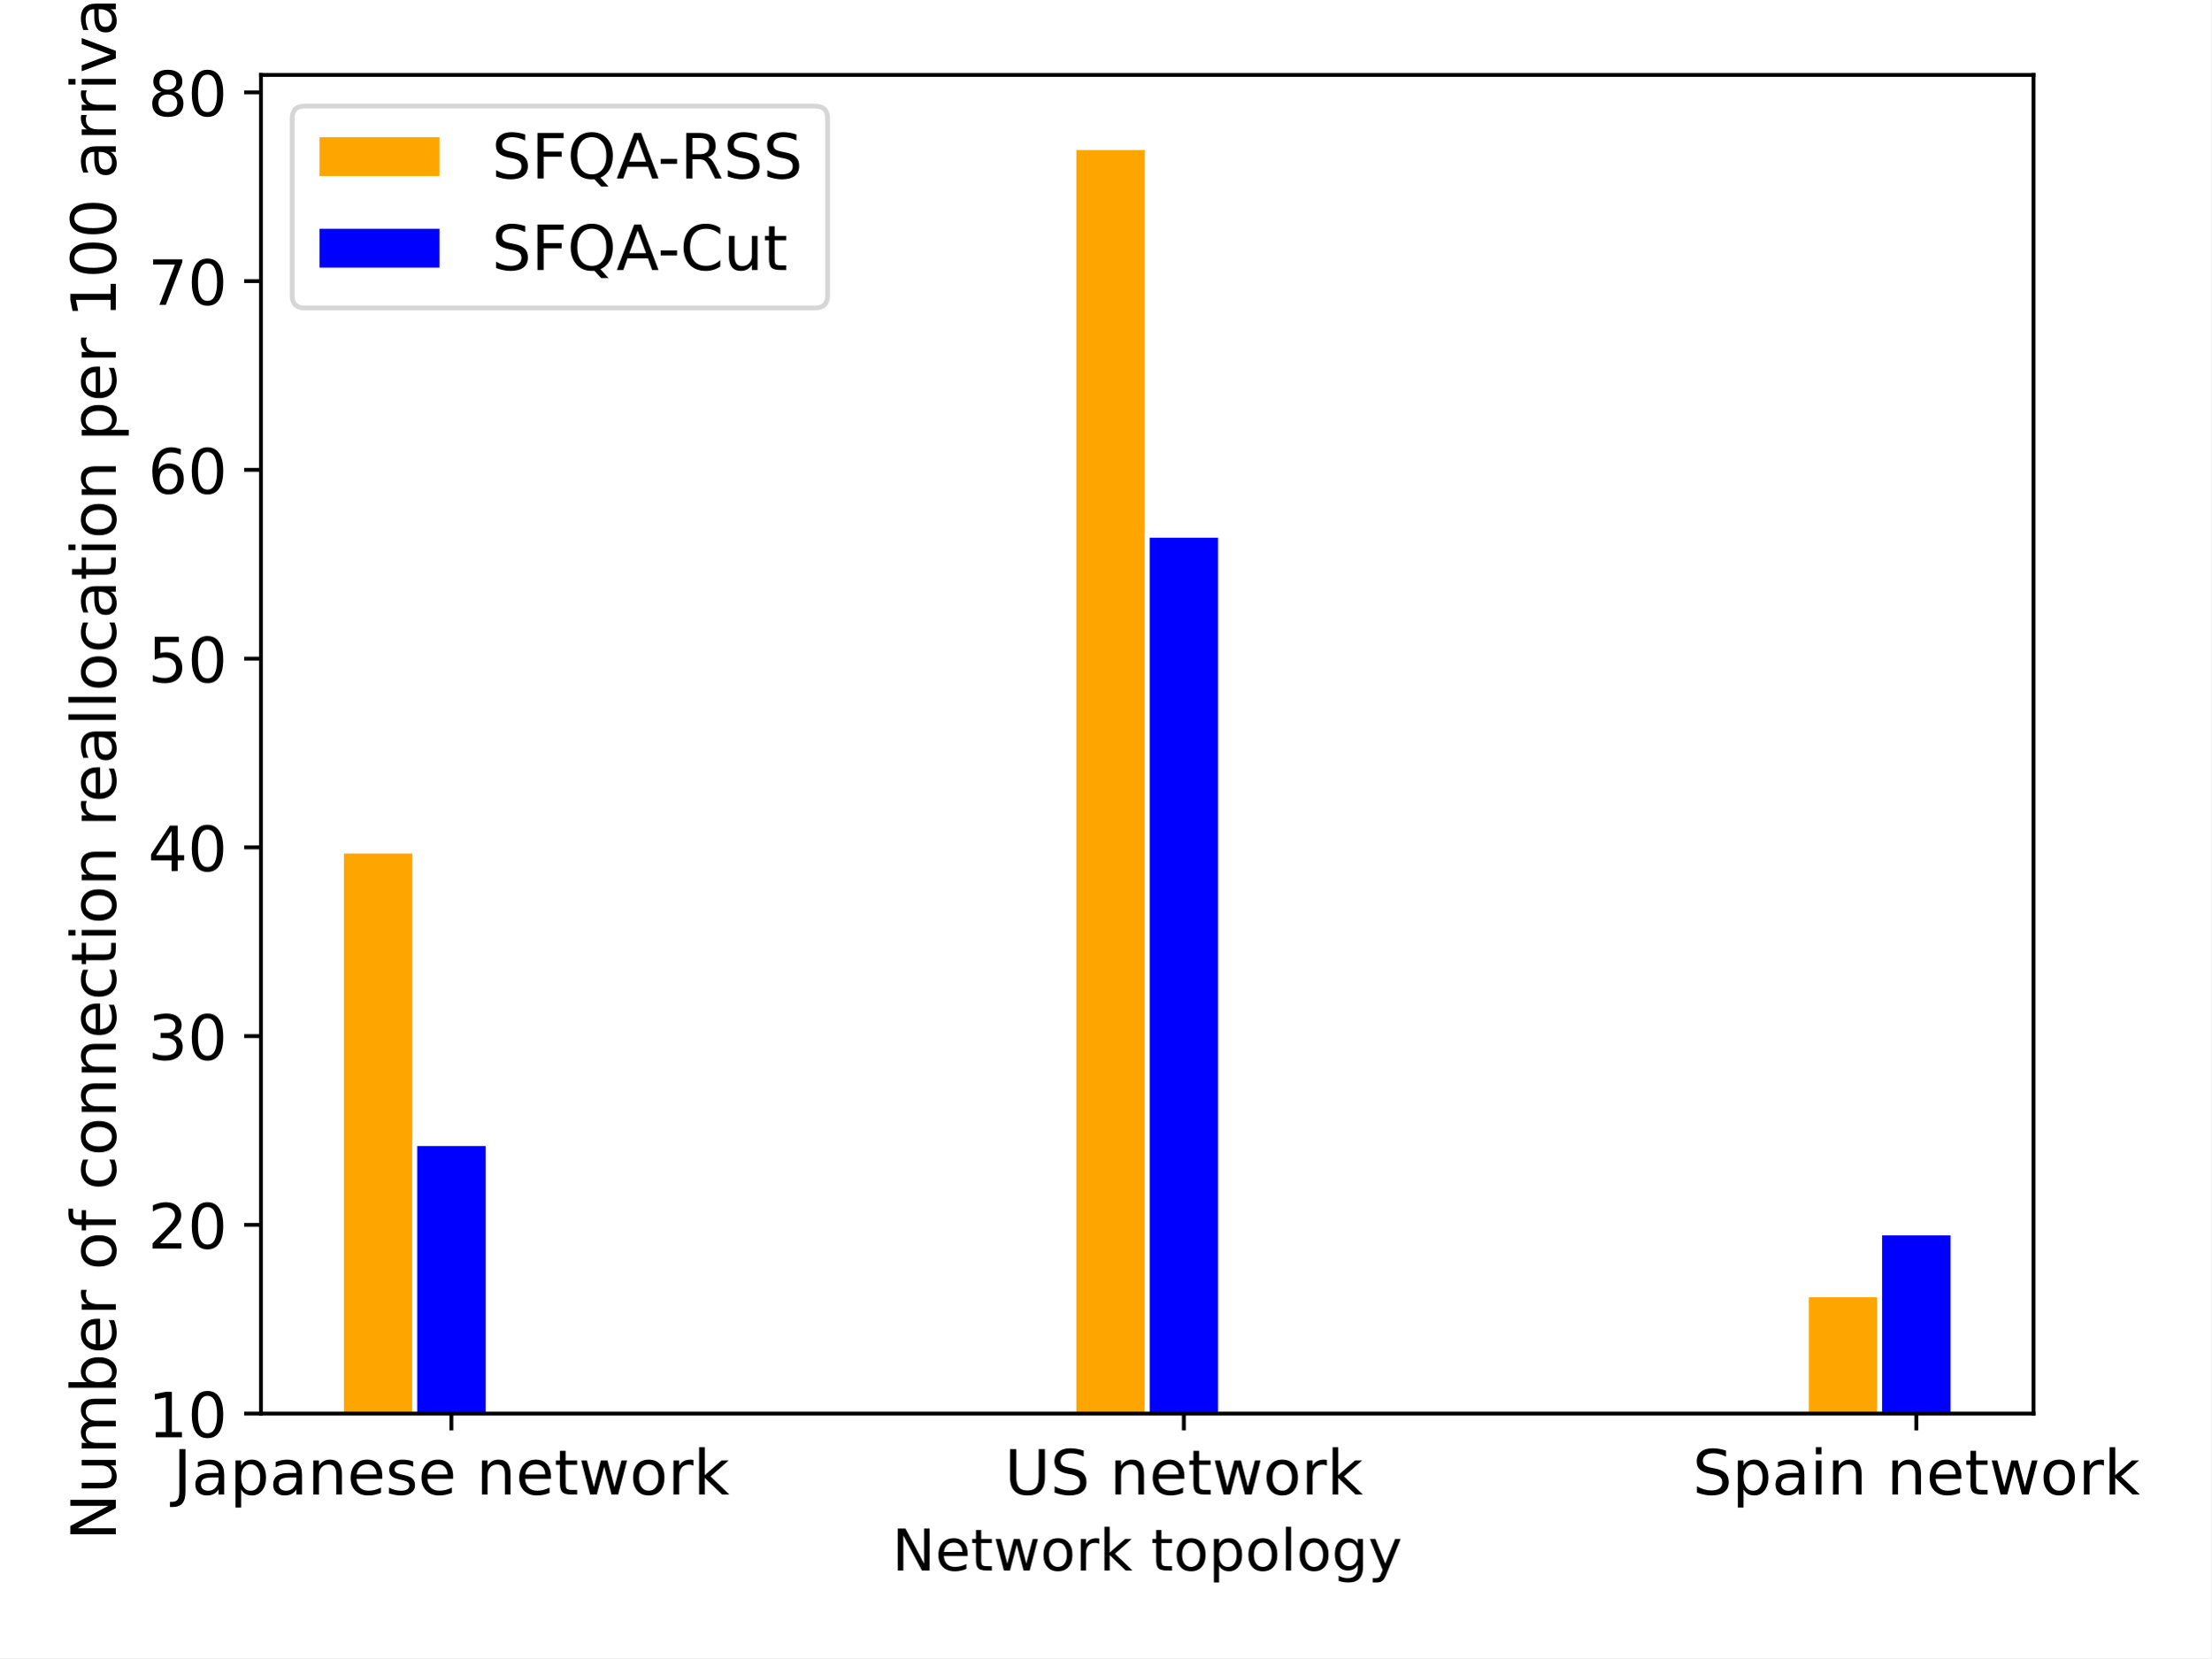
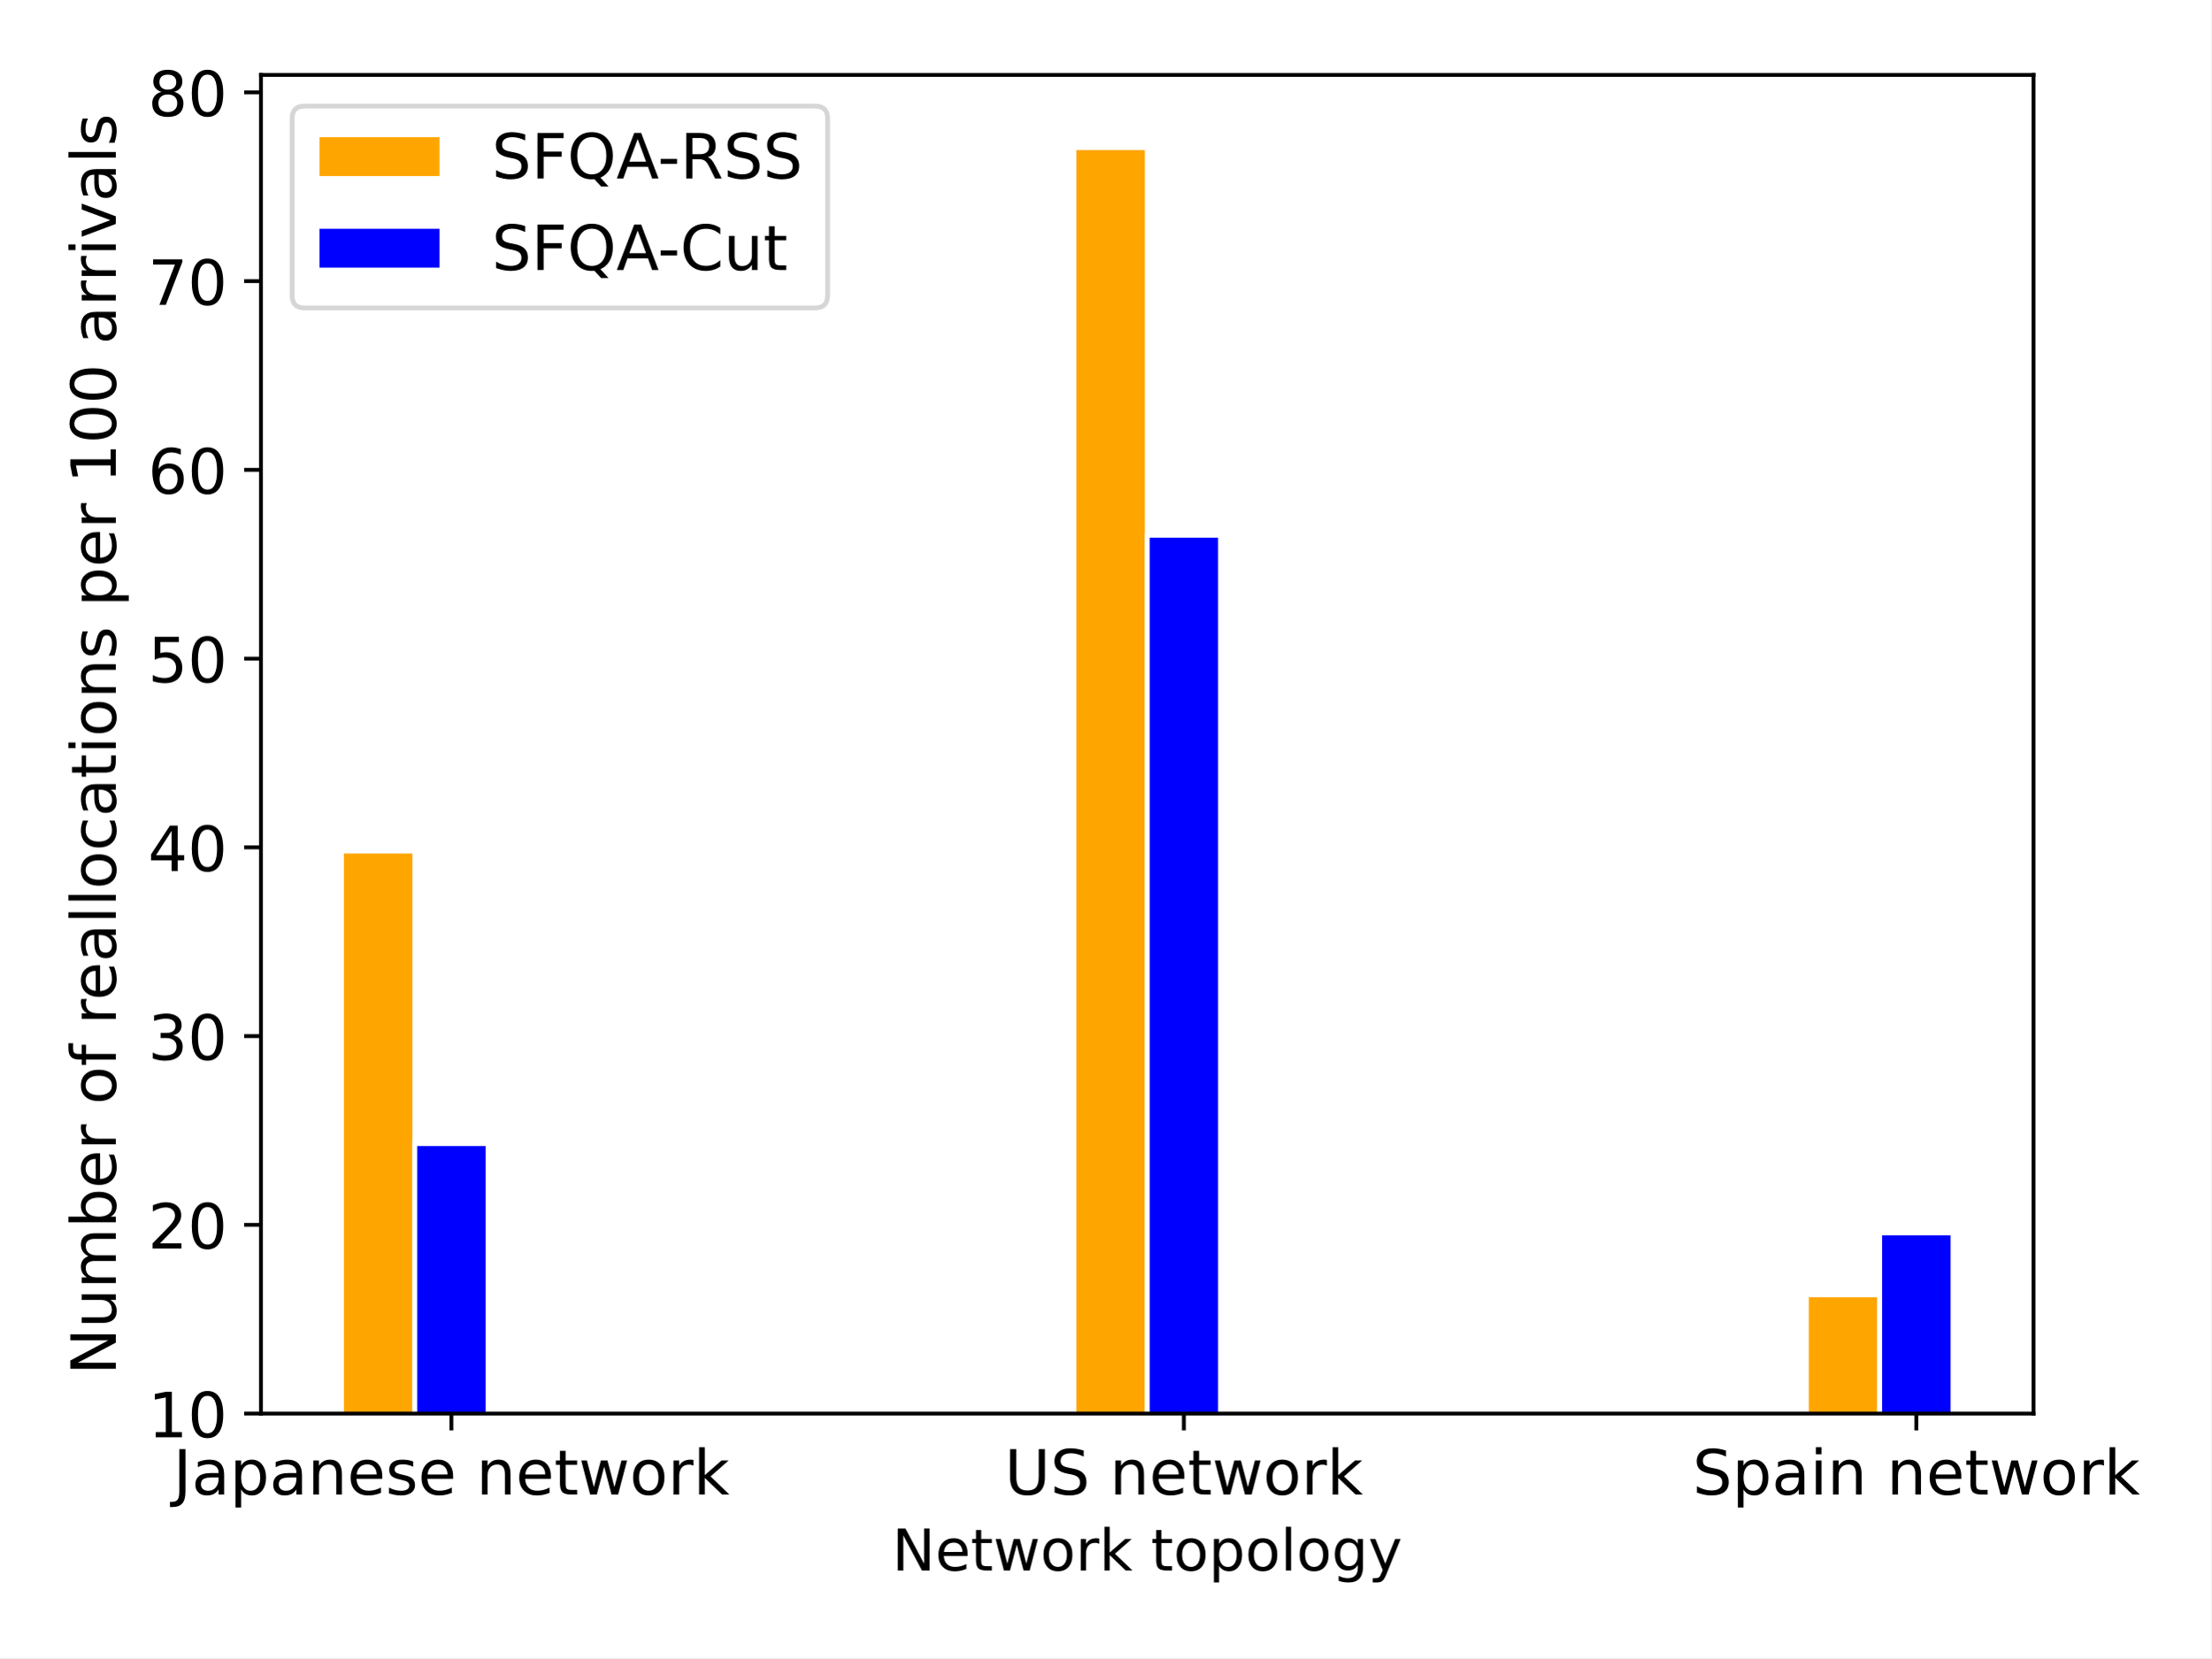
<svg xmlns="http://www.w3.org/2000/svg" xmlns:xlink="http://www.w3.org/1999/xlink" width="460.8pt" height="345.6pt" viewBox="0 0 460.8 345.6" version="1.1">
  <defs>
    <style type="text/css">*{stroke-linejoin: round; stroke-linecap: butt}</style>
  </defs>
  <g id="figure_1">
    <g id="patch_1">
      <path d="M 0 345.6  L 460.8 345.6  L 460.8 0  L 0 0  z " style="fill: #ffffff" />
    </g>
    <g id="axes_1">
      <g id="patch_2">
        <path d="M 54.38 294.64  L 423.796 294.64  L 423.796 15.615  L 54.38 15.615  z " style="fill: #ffffff" />
      </g>
      <g id="patch_3">
-         <path d="M 71.172 333.982  L 86.437 333.982  L 86.437 177.402  L 71.172 177.402  z " clip-path="url(#pa2248b5b77)" style="fill: #ffa500; stroke: #ffffff; stroke-linejoin: miter" />
+         <path d="M 71.172 333.982  L 86.437 333.982  L 86.437 177.402  L 71.172 177.402  z " clip-path="url(#p2eafa2fe3c)" style="fill: #ffa500; stroke: #ffffff; stroke-linejoin: miter" />
      </g>
      <g id="patch_4">
-         <path d="M 223.823 333.982  L 239.088 333.982  L 239.088 30.775  L 223.823 30.775  z " clip-path="url(#pa2248b5b77)" style="fill: #ffa500; stroke: #ffffff; stroke-linejoin: miter" />
+         <path d="M 223.823 333.982  L 239.088 333.982  L 239.088 30.775  L 223.823 30.775  z " clip-path="url(#p2eafa2fe3c)" style="fill: #ffa500; stroke: #ffffff; stroke-linejoin: miter" />
      </g>
      <g id="patch_5">
-         <path d="M 376.474 333.982  L 391.739 333.982  L 391.739 269.894  L 376.474 269.894  z " clip-path="url(#pa2248b5b77)" style="fill: #ffa500; stroke: #ffffff; stroke-linejoin: miter" />
+         <path d="M 376.474 333.982  L 391.739 333.982  L 391.739 269.894  L 376.474 269.894  z " clip-path="url(#p2eafa2fe3c)" style="fill: #ffa500; stroke: #ffffff; stroke-linejoin: miter" />
      </g>
      <g id="patch_6">
-         <path d="M 86.437 333.982  L 101.702 333.982  L 101.702 238.381  L 86.437 238.381  z " clip-path="url(#pa2248b5b77)" style="fill: #0000ff; stroke: #ffffff; stroke-linejoin: miter" />
+         <path d="M 86.437 333.982  L 101.702 333.982  L 101.702 238.381  L 86.437 238.381  z " clip-path="url(#p2eafa2fe3c)" style="fill: #0000ff; stroke: #ffffff; stroke-linejoin: miter" />
      </g>
      <g id="patch_7">
-         <path d="M 239.088 333.982  L 254.353 333.982  L 254.353 111.583  L 239.088 111.583  z " clip-path="url(#pa2248b5b77)" style="fill: #0000ff; stroke: #ffffff; stroke-linejoin: miter" />
+         <path d="M 239.088 333.982  L 254.353 333.982  L 254.353 111.583  L 239.088 111.583  z " clip-path="url(#p2eafa2fe3c)" style="fill: #0000ff; stroke: #ffffff; stroke-linejoin: miter" />
      </g>
      <g id="patch_8">
-         <path d="M 391.739 333.982  L 407.005 333.982  L 407.005 256.99  L 391.739 256.99  z " clip-path="url(#pa2248b5b77)" style="fill: #0000ff; stroke: #ffffff; stroke-linejoin: miter" />
+         <path d="M 391.739 333.982  L 407.005 333.982  L 407.005 256.99  L 391.739 256.99  z " clip-path="url(#p2eafa2fe3c)" style="fill: #0000ff; stroke: #ffffff; stroke-linejoin: miter" />
      </g>
      <g id="matplotlib.axis_1">
        <g id="xtick_1">
          <g id="line2d_1">
            <defs>
-               <path id="mf1540a58f9" d="M 0 0  L 0 3.5  " style="stroke: #000000; stroke-width: 0.8" />
-             </defs>
-             <g>
-               <use xlink:href="#mf1540a58f9" x="94.069" y="294.64" style="stroke: #000000; stroke-width: 0.8" />
+               <path id="m0dfb394f20" d="M 0 0  L 0 3.5  " style="stroke: #000000; stroke-width: 0.8" />
+             </defs>
+             <g>
+               <use xlink:href="#m0dfb394f20" x="94.069" y="294.64" style="stroke: #000000; stroke-width: 0.8" />
            </g>
          </g>
          <g id="text_1">
            <g transform="translate(36.0924 311.518) scale(0.13 -0.13)">
              <defs>
                <path id="DejaVuSans-4a" d="M 628 4666  L 1259 4666  L 1259 325  Q 1259 -519 939 -900  Q 619 -1281 -91 -1281  L -331 -1281  L -331 -750  L -134 -750  Q 284 -750 456 -515  Q 628 -281 628 325  L 628 4666  z " transform="scale(0.015625)" />
                <path id="DejaVuSans-61" d="M 2194 1759  Q 1497 1759 1228 1600  Q 959 1441 959 1056  Q 959 750 1161 570  Q 1363 391 1709 391  Q 2188 391 2477 730  Q 2766 1069 2766 1631  L 2766 1759  L 2194 1759  z M 3341 1997  L 3341 0  L 2766 0  L 2766 531  Q 2569 213 2275 61  Q 1981 -91 1556 -91  Q 1019 -91 701 211  Q 384 513 384 1019  Q 384 1609 779 1909  Q 1175 2209 1959 2209  L 2766 2209  L 2766 2266  Q 2766 2663 2505 2880  Q 2244 3097 1772 3097  Q 1472 3097 1187 3025  Q 903 2953 641 2809  L 641 3341  Q 956 3463 1253 3523  Q 1550 3584 1831 3584  Q 2591 3584 2966 3190  Q 3341 2797 3341 1997  z " transform="scale(0.015625)" />
                <path id="DejaVuSans-70" d="M 1159 525  L 1159 -1331  L 581 -1331  L 581 3500  L 1159 3500  L 1159 2969  Q 1341 3281 1617 3432  Q 1894 3584 2278 3584  Q 2916 3584 3314 3078  Q 3713 2572 3713 1747  Q 3713 922 3314 415  Q 2916 -91 2278 -91  Q 1894 -91 1617 61  Q 1341 213 1159 525  z M 3116 1747  Q 3116 2381 2855 2742  Q 2594 3103 2138 3103  Q 1681 3103 1420 2742  Q 1159 2381 1159 1747  Q 1159 1113 1420 752  Q 1681 391 2138 391  Q 2594 391 2855 752  Q 3116 1113 3116 1747  z " transform="scale(0.015625)" />
                <path id="DejaVuSans-6e" d="M 3513 2113  L 3513 0  L 2938 0  L 2938 2094  Q 2938 2591 2744 2837  Q 2550 3084 2163 3084  Q 1697 3084 1428 2787  Q 1159 2491 1159 1978  L 1159 0  L 581 0  L 581 3500  L 1159 3500  L 1159 2956  Q 1366 3272 1645 3428  Q 1925 3584 2291 3584  Q 2894 3584 3203 3211  Q 3513 2838 3513 2113  z " transform="scale(0.015625)" />
                <path id="DejaVuSans-65" d="M 3597 1894  L 3597 1613  L 953 1613  Q 991 1019 1311 708  Q 1631 397 2203 397  Q 2534 397 2845 478  Q 3156 559 3463 722  L 3463 178  Q 3153 47 2828 -22  Q 2503 -91 2169 -91  Q 1331 -91 842 396  Q 353 884 353 1716  Q 353 2575 817 3079  Q 1281 3584 2069 3584  Q 2775 3584 3186 3129  Q 3597 2675 3597 1894  z M 3022 2063  Q 3016 2534 2758 2815  Q 2500 3097 2075 3097  Q 1594 3097 1305 2825  Q 1016 2553 972 2059  L 3022 2063  z " transform="scale(0.015625)" />
                <path id="DejaVuSans-73" d="M 2834 3397  L 2834 2853  Q 2591 2978 2328 3040  Q 2066 3103 1784 3103  Q 1356 3103 1142 2972  Q 928 2841 928 2578  Q 928 2378 1081 2264  Q 1234 2150 1697 2047  L 1894 2003  Q 2506 1872 2764 1633  Q 3022 1394 3022 966  Q 3022 478 2636 193  Q 2250 -91 1575 -91  Q 1294 -91 989 -36  Q 684 19 347 128  L 347 722  Q 666 556 975 473  Q 1284 391 1588 391  Q 1994 391 2212 530  Q 2431 669 2431 922  Q 2431 1156 2273 1281  Q 2116 1406 1581 1522  L 1381 1569  Q 847 1681 609 1914  Q 372 2147 372 2553  Q 372 3047 722 3315  Q 1072 3584 1716 3584  Q 2034 3584 2315 3537  Q 2597 3491 2834 3397  z " transform="scale(0.015625)" />
                <path id="DejaVuSans-20" transform="scale(0.015625)" />
                <path id="DejaVuSans-74" d="M 1172 4494  L 1172 3500  L 2356 3500  L 2356 3053  L 1172 3053  L 1172 1153  Q 1172 725 1289 603  Q 1406 481 1766 481  L 2356 481  L 2356 0  L 1766 0  Q 1100 0 847 248  Q 594 497 594 1153  L 594 3053  L 172 3053  L 172 3500  L 594 3500  L 594 4494  L 1172 4494  z " transform="scale(0.015625)" />
                <path id="DejaVuSans-77" d="M 269 3500  L 844 3500  L 1563 769  L 2278 3500  L 2956 3500  L 3675 769  L 4391 3500  L 4966 3500  L 4050 0  L 3372 0  L 2619 2869  L 1863 0  L 1184 0  L 269 3500  z " transform="scale(0.015625)" />
                <path id="DejaVuSans-6f" d="M 1959 3097  Q 1497 3097 1228 2736  Q 959 2375 959 1747  Q 959 1119 1226 758  Q 1494 397 1959 397  Q 2419 397 2687 759  Q 2956 1122 2956 1747  Q 2956 2369 2687 2733  Q 2419 3097 1959 3097  z M 1959 3584  Q 2709 3584 3137 3096  Q 3566 2609 3566 1747  Q 3566 888 3137 398  Q 2709 -91 1959 -91  Q 1206 -91 779 398  Q 353 888 353 1747  Q 353 2609 779 3096  Q 1206 3584 1959 3584  z " transform="scale(0.015625)" />
                <path id="DejaVuSans-72" d="M 2631 2963  Q 2534 3019 2420 3045  Q 2306 3072 2169 3072  Q 1681 3072 1420 2755  Q 1159 2438 1159 1844  L 1159 0  L 581 0  L 581 3500  L 1159 3500  L 1159 2956  Q 1341 3275 1631 3429  Q 1922 3584 2338 3584  Q 2397 3584 2469 3576  Q 2541 3569 2628 3553  L 2631 2963  z " transform="scale(0.015625)" />
                <path id="DejaVuSans-6b" d="M 581 4863  L 1159 4863  L 1159 1991  L 2875 3500  L 3609 3500  L 1753 1863  L 3688 0  L 2938 0  L 1159 1709  L 1159 0  L 581 0  L 581 4863  z " transform="scale(0.015625)" />
              </defs>
              <use xlink:href="#DejaVuSans-4a" />
              <use xlink:href="#DejaVuSans-61" x="29.492" />
              <use xlink:href="#DejaVuSans-70" x="90.771" />
              <use xlink:href="#DejaVuSans-61" x="154.248" />
              <use xlink:href="#DejaVuSans-6e" x="215.527" />
              <use xlink:href="#DejaVuSans-65" x="278.906" />
              <use xlink:href="#DejaVuSans-73" x="340.43" />
              <use xlink:href="#DejaVuSans-65" x="392.529" />
              <use xlink:href="#DejaVuSans-20" x="454.053" />
              <use xlink:href="#DejaVuSans-6e" x="485.84" />
              <use xlink:href="#DejaVuSans-65" x="549.219" />
              <use xlink:href="#DejaVuSans-74" x="610.742" />
              <use xlink:href="#DejaVuSans-77" x="649.951" />
              <use xlink:href="#DejaVuSans-6f" x="731.738" />
              <use xlink:href="#DejaVuSans-72" x="792.92" />
              <use xlink:href="#DejaVuSans-6b" x="834.033" />
            </g>
          </g>
        </g>
        <g id="xtick_2">
          <g id="line2d_2">
            <g>
-               <use xlink:href="#mf1540a58f9" x="246.721" y="294.64" style="stroke: #000000; stroke-width: 0.8" />
+               <use xlink:href="#m0dfb394f20" x="246.721" y="294.64" style="stroke: #000000; stroke-width: 0.8" />
            </g>
          </g>
          <g id="text_2">
            <g transform="translate(209.3751 311.518) scale(0.13 -0.13)">
              <defs>
                <path id="DejaVuSans-55" d="M 556 4666  L 1191 4666  L 1191 1831  Q 1191 1081 1462 751  Q 1734 422 2344 422  Q 2950 422 3222 751  Q 3494 1081 3494 1831  L 3494 4666  L 4128 4666  L 4128 1753  Q 4128 841 3676 375  Q 3225 -91 2344 -91  Q 1459 -91 1007 375  Q 556 841 556 1753  L 556 4666  z " transform="scale(0.015625)" />
                <path id="DejaVuSans-53" d="M 3425 4513  L 3425 3897  Q 3066 4069 2747 4153  Q 2428 4238 2131 4238  Q 1616 4238 1336 4038  Q 1056 3838 1056 3469  Q 1056 3159 1242 3001  Q 1428 2844 1947 2747  L 2328 2669  Q 3034 2534 3370 2195  Q 3706 1856 3706 1288  Q 3706 609 3251 259  Q 2797 -91 1919 -91  Q 1588 -91 1214 -16  Q 841 59 441 206  L 441 856  Q 825 641 1194 531  Q 1563 422 1919 422  Q 2459 422 2753 634  Q 3047 847 3047 1241  Q 3047 1584 2836 1778  Q 2625 1972 2144 2069  L 1759 2144  Q 1053 2284 737 2584  Q 422 2884 422 3419  Q 422 4038 858 4394  Q 1294 4750 2059 4750  Q 2388 4750 2728 4690  Q 3069 4631 3425 4513  z " transform="scale(0.015625)" />
              </defs>
              <use xlink:href="#DejaVuSans-55" />
              <use xlink:href="#DejaVuSans-53" x="73.193" />
              <use xlink:href="#DejaVuSans-20" x="136.67" />
              <use xlink:href="#DejaVuSans-6e" x="168.457" />
              <use xlink:href="#DejaVuSans-65" x="231.836" />
              <use xlink:href="#DejaVuSans-74" x="293.359" />
              <use xlink:href="#DejaVuSans-77" x="332.568" />
              <use xlink:href="#DejaVuSans-6f" x="414.355" />
              <use xlink:href="#DejaVuSans-72" x="475.537" />
              <use xlink:href="#DejaVuSans-6b" x="516.65" />
            </g>
          </g>
        </g>
        <g id="xtick_3">
          <g id="line2d_3">
            <g>
-               <use xlink:href="#mf1540a58f9" x="399.372" y="294.64" style="stroke: #000000; stroke-width: 0.8" />
+               <use xlink:href="#m0dfb394f20" x="399.372" y="294.64" style="stroke: #000000; stroke-width: 0.8" />
            </g>
          </g>
          <g id="text_3">
            <g transform="translate(352.7487 311.518) scale(0.13 -0.13)">
              <defs>
                <path id="DejaVuSans-69" d="M 603 3500  L 1178 3500  L 1178 0  L 603 0  L 603 3500  z M 603 4863  L 1178 4863  L 1178 4134  L 603 4134  L 603 4863  z " transform="scale(0.015625)" />
              </defs>
              <use xlink:href="#DejaVuSans-53" />
              <use xlink:href="#DejaVuSans-70" x="63.477" />
              <use xlink:href="#DejaVuSans-61" x="126.953" />
              <use xlink:href="#DejaVuSans-69" x="188.232" />
              <use xlink:href="#DejaVuSans-6e" x="216.016" />
              <use xlink:href="#DejaVuSans-20" x="279.395" />
              <use xlink:href="#DejaVuSans-6e" x="311.182" />
              <use xlink:href="#DejaVuSans-65" x="374.561" />
              <use xlink:href="#DejaVuSans-74" x="436.084" />
              <use xlink:href="#DejaVuSans-77" x="475.293" />
              <use xlink:href="#DejaVuSans-6f" x="557.08" />
              <use xlink:href="#DejaVuSans-72" x="618.262" />
              <use xlink:href="#DejaVuSans-6b" x="659.375" />
            </g>
          </g>
        </g>
        <g id="text_4">
          <g transform="translate(185.9272 327.3397) scale(0.12 -0.12)">
            <defs>
              <path id="DejaVuSans-4e" d="M 628 4666  L 1478 4666  L 3547 763  L 3547 4666  L 4159 4666  L 4159 0  L 3309 0  L 1241 3903  L 1241 0  L 628 0  L 628 4666  z " transform="scale(0.015625)" />
              <path id="DejaVuSans-6c" d="M 603 4863  L 1178 4863  L 1178 0  L 603 0  L 603 4863  z " transform="scale(0.015625)" />
              <path id="DejaVuSans-67" d="M 2906 1791  Q 2906 2416 2648 2759  Q 2391 3103 1925 3103  Q 1463 3103 1205 2759  Q 947 2416 947 1791  Q 947 1169 1205 825  Q 1463 481 1925 481  Q 2391 481 2648 825  Q 2906 1169 2906 1791  z M 3481 434  Q 3481 -459 3084 -895  Q 2688 -1331 1869 -1331  Q 1566 -1331 1297 -1286  Q 1028 -1241 775 -1147  L 775 -588  Q 1028 -725 1275 -790  Q 1522 -856 1778 -856  Q 2344 -856 2625 -561  Q 2906 -266 2906 331  L 2906 616  Q 2728 306 2450 153  Q 2172 0 1784 0  Q 1141 0 747 490  Q 353 981 353 1791  Q 353 2603 747 3093  Q 1141 3584 1784 3584  Q 2172 3584 2450 3431  Q 2728 3278 2906 2969  L 2906 3500  L 3481 3500  L 3481 434  z " transform="scale(0.015625)" />
              <path id="DejaVuSans-79" d="M 2059 -325  Q 1816 -950 1584 -1140  Q 1353 -1331 966 -1331  L 506 -1331  L 506 -850  L 844 -850  Q 1081 -850 1212 -737  Q 1344 -625 1503 -206  L 1606 56  L 191 3500  L 800 3500  L 1894 763  L 2988 3500  L 3597 3500  L 2059 -325  z " transform="scale(0.015625)" />
            </defs>
            <use xlink:href="#DejaVuSans-4e" />
            <use xlink:href="#DejaVuSans-65" x="74.805" />
            <use xlink:href="#DejaVuSans-74" x="136.328" />
            <use xlink:href="#DejaVuSans-77" x="175.537" />
            <use xlink:href="#DejaVuSans-6f" x="257.324" />
            <use xlink:href="#DejaVuSans-72" x="318.506" />
            <use xlink:href="#DejaVuSans-6b" x="359.619" />
            <use xlink:href="#DejaVuSans-20" x="417.529" />
            <use xlink:href="#DejaVuSans-74" x="449.316" />
            <use xlink:href="#DejaVuSans-6f" x="488.525" />
            <use xlink:href="#DejaVuSans-70" x="549.707" />
            <use xlink:href="#DejaVuSans-6f" x="613.184" />
            <use xlink:href="#DejaVuSans-6c" x="674.365" />
            <use xlink:href="#DejaVuSans-6f" x="702.148" />
            <use xlink:href="#DejaVuSans-67" x="763.33" />
            <use xlink:href="#DejaVuSans-79" x="826.807" />
          </g>
        </g>
      </g>
      <g id="matplotlib.axis_2">
        <g id="ytick_1">
          <g id="line2d_4">
            <defs>
-               <path id="m907766f01a" d="M 0 0  L -3.5 0  " style="stroke: #000000; stroke-width: 0.8" />
-             </defs>
-             <g>
-               <use xlink:href="#m907766f01a" x="54.38" y="294.64" style="stroke: #000000; stroke-width: 0.8" />
+               <path id="m166109070b" d="M 0 0  L -3.5 0  " style="stroke: #000000; stroke-width: 0.8" />
+             </defs>
+             <g>
+               <use xlink:href="#m166109070b" x="54.38" y="294.64" style="stroke: #000000; stroke-width: 0.8" />
            </g>
          </g>
          <g id="text_5">
            <g transform="translate(30.8375 299.579) scale(0.13 -0.13)">
              <defs>
                <path id="DejaVuSans-31" d="M 794 531  L 1825 531  L 1825 4091  L 703 3866  L 703 4441  L 1819 4666  L 2450 4666  L 2450 531  L 3481 531  L 3481 0  L 794 0  L 794 531  z " transform="scale(0.015625)" />
                <path id="DejaVuSans-30" d="M 2034 4250  Q 1547 4250 1301 3770  Q 1056 3291 1056 2328  Q 1056 1369 1301 889  Q 1547 409 2034 409  Q 2525 409 2770 889  Q 3016 1369 3016 2328  Q 3016 3291 2770 3770  Q 2525 4250 2034 4250  z M 2034 4750  Q 2819 4750 3233 4129  Q 3647 3509 3647 2328  Q 3647 1150 3233 529  Q 2819 -91 2034 -91  Q 1250 -91 836 529  Q 422 1150 422 2328  Q 422 3509 836 4129  Q 1250 4750 2034 4750  z " transform="scale(0.015625)" />
              </defs>
              <use xlink:href="#DejaVuSans-31" />
              <use xlink:href="#DejaVuSans-30" x="63.623" />
            </g>
          </g>
        </g>
        <g id="ytick_2">
          <g id="line2d_5">
            <g>
-               <use xlink:href="#m907766f01a" x="54.38" y="255.298" style="stroke: #000000; stroke-width: 0.8" />
+               <use xlink:href="#m166109070b" x="54.38" y="255.298" style="stroke: #000000; stroke-width: 0.8" />
            </g>
          </g>
          <g id="text_6">
            <g transform="translate(30.8375 260.2373) scale(0.13 -0.13)">
              <defs>
                <path id="DejaVuSans-32" d="M 1228 531  L 3431 531  L 3431 0  L 469 0  L 469 531  Q 828 903 1448 1529  Q 2069 2156 2228 2338  Q 2531 2678 2651 2914  Q 2772 3150 2772 3378  Q 2772 3750 2511 3984  Q 2250 4219 1831 4219  Q 1534 4219 1204 4116  Q 875 4013 500 3803  L 500 4441  Q 881 4594 1212 4672  Q 1544 4750 1819 4750  Q 2544 4750 2975 4387  Q 3406 4025 3406 3419  Q 3406 3131 3298 2873  Q 3191 2616 2906 2266  Q 2828 2175 2409 1742  Q 1991 1309 1228 531  z " transform="scale(0.015625)" />
              </defs>
              <use xlink:href="#DejaVuSans-32" />
              <use xlink:href="#DejaVuSans-30" x="63.623" />
            </g>
          </g>
        </g>
        <g id="ytick_3">
          <g id="line2d_6">
            <g>
-               <use xlink:href="#m907766f01a" x="54.38" y="215.957" style="stroke: #000000; stroke-width: 0.8" />
+               <use xlink:href="#m166109070b" x="54.38" y="215.957" style="stroke: #000000; stroke-width: 0.8" />
            </g>
          </g>
          <g id="text_7">
            <g transform="translate(30.8375 220.8956) scale(0.13 -0.13)">
              <defs>
                <path id="DejaVuSans-33" d="M 2597 2516  Q 3050 2419 3304 2112  Q 3559 1806 3559 1356  Q 3559 666 3084 287  Q 2609 -91 1734 -91  Q 1441 -91 1130 -33  Q 819 25 488 141  L 488 750  Q 750 597 1062 519  Q 1375 441 1716 441  Q 2309 441 2620 675  Q 2931 909 2931 1356  Q 2931 1769 2642 2001  Q 2353 2234 1838 2234  L 1294 2234  L 1294 2753  L 1863 2753  Q 2328 2753 2575 2939  Q 2822 3125 2822 3475  Q 2822 3834 2567 4026  Q 2313 4219 1838 4219  Q 1578 4219 1281 4162  Q 984 4106 628 3988  L 628 4550  Q 988 4650 1302 4700  Q 1616 4750 1894 4750  Q 2613 4750 3031 4423  Q 3450 4097 3450 3541  Q 3450 3153 3228 2886  Q 3006 2619 2597 2516  z " transform="scale(0.015625)" />
              </defs>
              <use xlink:href="#DejaVuSans-33" />
              <use xlink:href="#DejaVuSans-30" x="63.623" />
            </g>
          </g>
        </g>
        <g id="ytick_4">
          <g id="line2d_7">
            <g>
-               <use xlink:href="#m907766f01a" x="54.38" y="176.615" style="stroke: #000000; stroke-width: 0.8" />
+               <use xlink:href="#m166109070b" x="54.38" y="176.615" style="stroke: #000000; stroke-width: 0.8" />
            </g>
          </g>
          <g id="text_8">
            <g transform="translate(30.8375 181.5539) scale(0.13 -0.13)">
              <defs>
                <path id="DejaVuSans-34" d="M 2419 4116  L 825 1625  L 2419 1625  L 2419 4116  z M 2253 4666  L 3047 4666  L 3047 1625  L 3713 1625  L 3713 1100  L 3047 1100  L 3047 0  L 2419 0  L 2419 1100  L 313 1100  L 313 1709  L 2253 4666  z " transform="scale(0.015625)" />
              </defs>
              <use xlink:href="#DejaVuSans-34" />
              <use xlink:href="#DejaVuSans-30" x="63.623" />
            </g>
          </g>
        </g>
        <g id="ytick_5">
          <g id="line2d_8">
            <g>
-               <use xlink:href="#m907766f01a" x="54.38" y="137.273" style="stroke: #000000; stroke-width: 0.8" />
+               <use xlink:href="#m166109070b" x="54.38" y="137.273" style="stroke: #000000; stroke-width: 0.8" />
            </g>
          </g>
          <g id="text_9">
            <g transform="translate(30.8375 142.2122) scale(0.13 -0.13)">
              <defs>
                <path id="DejaVuSans-35" d="M 691 4666  L 3169 4666  L 3169 4134  L 1269 4134  L 1269 2991  Q 1406 3038 1543 3061  Q 1681 3084 1819 3084  Q 2600 3084 3056 2656  Q 3513 2228 3513 1497  Q 3513 744 3044 326  Q 2575 -91 1722 -91  Q 1428 -91 1123 -41  Q 819 9 494 109  L 494 744  Q 775 591 1075 516  Q 1375 441 1709 441  Q 2250 441 2565 725  Q 2881 1009 2881 1497  Q 2881 1984 2565 2268  Q 2250 2553 1709 2553  Q 1456 2553 1204 2497  Q 953 2441 691 2322  L 691 4666  z " transform="scale(0.015625)" />
              </defs>
              <use xlink:href="#DejaVuSans-35" />
              <use xlink:href="#DejaVuSans-30" x="63.623" />
            </g>
          </g>
        </g>
        <g id="ytick_6">
          <g id="line2d_9">
            <g>
-               <use xlink:href="#m907766f01a" x="54.38" y="97.932" style="stroke: #000000; stroke-width: 0.8" />
+               <use xlink:href="#m166109070b" x="54.38" y="97.932" style="stroke: #000000; stroke-width: 0.8" />
            </g>
          </g>
          <g id="text_10">
            <g transform="translate(30.8375 102.8705) scale(0.13 -0.13)">
              <defs>
                <path id="DejaVuSans-36" d="M 2113 2584  Q 1688 2584 1439 2293  Q 1191 2003 1191 1497  Q 1191 994 1439 701  Q 1688 409 2113 409  Q 2538 409 2786 701  Q 3034 994 3034 1497  Q 3034 2003 2786 2293  Q 2538 2584 2113 2584  z M 3366 4563  L 3366 3988  Q 3128 4100 2886 4159  Q 2644 4219 2406 4219  Q 1781 4219 1451 3797  Q 1122 3375 1075 2522  Q 1259 2794 1537 2939  Q 1816 3084 2150 3084  Q 2853 3084 3261 2657  Q 3669 2231 3669 1497  Q 3669 778 3244 343  Q 2819 -91 2113 -91  Q 1303 -91 875 529  Q 447 1150 447 2328  Q 447 3434 972 4092  Q 1497 4750 2381 4750  Q 2619 4750 2861 4703  Q 3103 4656 3366 4563  z " transform="scale(0.015625)" />
              </defs>
              <use xlink:href="#DejaVuSans-36" />
              <use xlink:href="#DejaVuSans-30" x="63.623" />
            </g>
          </g>
        </g>
        <g id="ytick_7">
          <g id="line2d_10">
            <g>
-               <use xlink:href="#m907766f01a" x="54.38" y="58.59" style="stroke: #000000; stroke-width: 0.8" />
+               <use xlink:href="#m166109070b" x="54.38" y="58.59" style="stroke: #000000; stroke-width: 0.8" />
            </g>
          </g>
          <g id="text_11">
            <g transform="translate(30.8375 63.52882) scale(0.13 -0.13)">
              <defs>
                <path id="DejaVuSans-37" d="M 525 4666  L 3525 4666  L 3525 4397  L 1831 0  L 1172 0  L 2766 4134  L 525 4134  L 525 4666  z " transform="scale(0.015625)" />
              </defs>
              <use xlink:href="#DejaVuSans-37" />
              <use xlink:href="#DejaVuSans-30" x="63.623" />
            </g>
          </g>
        </g>
        <g id="ytick_8">
          <g id="line2d_11">
            <g>
-               <use xlink:href="#m907766f01a" x="54.38" y="19.248" style="stroke: #000000; stroke-width: 0.8" />
+               <use xlink:href="#m166109070b" x="54.38" y="19.248" style="stroke: #000000; stroke-width: 0.8" />
            </g>
          </g>
          <g id="text_12">
            <g transform="translate(30.8375 24.18713) scale(0.13 -0.13)">
              <defs>
                <path id="DejaVuSans-38" d="M 2034 2216  Q 1584 2216 1326 1975  Q 1069 1734 1069 1313  Q 1069 891 1326 650  Q 1584 409 2034 409  Q 2484 409 2743 651  Q 3003 894 3003 1313  Q 3003 1734 2745 1975  Q 2488 2216 2034 2216  z M 1403 2484  Q 997 2584 770 2862  Q 544 3141 544 3541  Q 544 4100 942 4425  Q 1341 4750 2034 4750  Q 2731 4750 3128 4425  Q 3525 4100 3525 3541  Q 3525 3141 3298 2862  Q 3072 2584 2669 2484  Q 3125 2378 3379 2068  Q 3634 1759 3634 1313  Q 3634 634 3220 271  Q 2806 -91 2034 -91  Q 1263 -91 848 271  Q 434 634 434 1313  Q 434 1759 690 2068  Q 947 2378 1403 2484  z M 1172 3481  Q 1172 3119 1398 2916  Q 1625 2713 2034 2713  Q 2441 2713 2670 2916  Q 2900 3119 2900 3481  Q 2900 3844 2670 4047  Q 2441 4250 2034 4250  Q 1625 4250 1398 4047  Q 1172 3844 1172 3481  z " transform="scale(0.015625)" />
              </defs>
              <use xlink:href="#DejaVuSans-38" />
              <use xlink:href="#DejaVuSans-30" x="63.623" />
            </g>
          </g>
        </g>
        <g id="text_13">
-           <g transform="translate(24.13391 321.0654) rotate(-90) scale(0.13 -0.13)">
+           <g transform="translate(24.13391 286.5717) rotate(-90) scale(0.13 -0.13)">
            <defs>
              <path id="DejaVuSans-75" d="M 544 1381  L 544 3500  L 1119 3500  L 1119 1403  Q 1119 906 1312 657  Q 1506 409 1894 409  Q 2359 409 2629 706  Q 2900 1003 2900 1516  L 2900 3500  L 3475 3500  L 3475 0  L 2900 0  L 2900 538  Q 2691 219 2414 64  Q 2138 -91 1772 -91  Q 1169 -91 856 284  Q 544 659 544 1381  z M 1991 3584  L 1991 3584  z " transform="scale(0.015625)" />
              <path id="DejaVuSans-6d" d="M 3328 2828  Q 3544 3216 3844 3400  Q 4144 3584 4550 3584  Q 5097 3584 5394 3201  Q 5691 2819 5691 2113  L 5691 0  L 5113 0  L 5113 2094  Q 5113 2597 4934 2840  Q 4756 3084 4391 3084  Q 3944 3084 3684 2787  Q 3425 2491 3425 1978  L 3425 0  L 2847 0  L 2847 2094  Q 2847 2600 2669 2842  Q 2491 3084 2119 3084  Q 1678 3084 1418 2786  Q 1159 2488 1159 1978  L 1159 0  L 581 0  L 581 3500  L 1159 3500  L 1159 2956  Q 1356 3278 1631 3431  Q 1906 3584 2284 3584  Q 2666 3584 2933 3390  Q 3200 3197 3328 2828  z " transform="scale(0.015625)" />
              <path id="DejaVuSans-62" d="M 3116 1747  Q 3116 2381 2855 2742  Q 2594 3103 2138 3103  Q 1681 3103 1420 2742  Q 1159 2381 1159 1747  Q 1159 1113 1420 752  Q 1681 391 2138 391  Q 2594 391 2855 752  Q 3116 1113 3116 1747  z M 1159 2969  Q 1341 3281 1617 3432  Q 1894 3584 2278 3584  Q 2916 3584 3314 3078  Q 3713 2572 3713 1747  Q 3713 922 3314 415  Q 2916 -91 2278 -91  Q 1894 -91 1617 61  Q 1341 213 1159 525  L 1159 0  L 581 0  L 581 4863  L 1159 4863  L 1159 2969  z " transform="scale(0.015625)" />
              <path id="DejaVuSans-66" d="M 2375 4863  L 2375 4384  L 1825 4384  Q 1516 4384 1395 4259  Q 1275 4134 1275 3809  L 1275 3500  L 2222 3500  L 2222 3053  L 1275 3053  L 1275 0  L 697 0  L 697 3053  L 147 3053  L 147 3500  L 697 3500  L 697 3744  Q 697 4328 969 4595  Q 1241 4863 1831 4863  L 2375 4863  z " transform="scale(0.015625)" />
              <path id="DejaVuSans-63" d="M 3122 3366  L 3122 2828  Q 2878 2963 2633 3030  Q 2388 3097 2138 3097  Q 1578 3097 1268 2742  Q 959 2388 959 1747  Q 959 1106 1268 751  Q 1578 397 2138 397  Q 2388 397 2633 464  Q 2878 531 3122 666  L 3122 134  Q 2881 22 2623 -34  Q 2366 -91 2075 -91  Q 1284 -91 818 406  Q 353 903 353 1747  Q 353 2603 823 3093  Q 1294 3584 2113 3584  Q 2378 3584 2631 3529  Q 2884 3475 3122 3366  z " transform="scale(0.015625)" />
              <path id="DejaVuSans-76" d="M 191 3500  L 800 3500  L 1894 563  L 2988 3500  L 3597 3500  L 2284 0  L 1503 0  L 191 3500  z " transform="scale(0.015625)" />
            </defs>
            <use xlink:href="#DejaVuSans-4e" />
            <use xlink:href="#DejaVuSans-75" x="74.805" />
            <use xlink:href="#DejaVuSans-6d" x="138.184" />
            <use xlink:href="#DejaVuSans-62" x="235.596" />
            <use xlink:href="#DejaVuSans-65" x="299.072" />
            <use xlink:href="#DejaVuSans-72" x="360.596" />
            <use xlink:href="#DejaVuSans-20" x="401.709" />
            <use xlink:href="#DejaVuSans-6f" x="433.496" />
            <use xlink:href="#DejaVuSans-66" x="494.678" />
            <use xlink:href="#DejaVuSans-20" x="529.883" />
-             <use xlink:href="#DejaVuSans-63" x="561.67" />
-             <use xlink:href="#DejaVuSans-6f" x="616.65" />
-             <use xlink:href="#DejaVuSans-6e" x="677.832" />
-             <use xlink:href="#DejaVuSans-6e" x="741.211" />
-             <use xlink:href="#DejaVuSans-65" x="804.59" />
-             <use xlink:href="#DejaVuSans-63" x="866.113" />
-             <use xlink:href="#DejaVuSans-74" x="921.094" />
-             <use xlink:href="#DejaVuSans-69" x="960.303" />
-             <use xlink:href="#DejaVuSans-6f" x="988.086" />
-             <use xlink:href="#DejaVuSans-6e" x="1049.268" />
-             <use xlink:href="#DejaVuSans-20" x="1112.646" />
-             <use xlink:href="#DejaVuSans-72" x="1144.434" />
-             <use xlink:href="#DejaVuSans-65" x="1183.297" />
-             <use xlink:href="#DejaVuSans-61" x="1244.82" />
-             <use xlink:href="#DejaVuSans-6c" x="1306.1" />
-             <use xlink:href="#DejaVuSans-6c" x="1333.883" />
-             <use xlink:href="#DejaVuSans-6f" x="1361.666" />
-             <use xlink:href="#DejaVuSans-63" x="1422.848" />
-             <use xlink:href="#DejaVuSans-61" x="1477.828" />
-             <use xlink:href="#DejaVuSans-74" x="1539.107" />
-             <use xlink:href="#DejaVuSans-69" x="1578.316" />
-             <use xlink:href="#DejaVuSans-6f" x="1606.1" />
-             <use xlink:href="#DejaVuSans-6e" x="1667.281" />
-             <use xlink:href="#DejaVuSans-20" x="1730.66" />
-             <use xlink:href="#DejaVuSans-70" x="1762.447" />
-             <use xlink:href="#DejaVuSans-65" x="1825.924" />
-             <use xlink:href="#DejaVuSans-72" x="1887.447" />
-             <use xlink:href="#DejaVuSans-20" x="1928.561" />
-             <use xlink:href="#DejaVuSans-31" x="1960.348" />
-             <use xlink:href="#DejaVuSans-30" x="2023.971" />
-             <use xlink:href="#DejaVuSans-30" x="2087.594" />
-             <use xlink:href="#DejaVuSans-20" x="2151.217" />
-             <use xlink:href="#DejaVuSans-61" x="2183.004" />
-             <use xlink:href="#DejaVuSans-72" x="2244.283" />
-             <use xlink:href="#DejaVuSans-72" x="2283.646" />
-             <use xlink:href="#DejaVuSans-69" x="2324.76" />
-             <use xlink:href="#DejaVuSans-76" x="2352.543" />
-             <use xlink:href="#DejaVuSans-61" x="2411.723" />
-             <use xlink:href="#DejaVuSans-6c" x="2473.002" />
-             <use xlink:href="#DejaVuSans-73" x="2500.785" />
+             <use xlink:href="#DejaVuSans-72" x="561.67" />
+             <use xlink:href="#DejaVuSans-65" x="600.533" />
+             <use xlink:href="#DejaVuSans-61" x="662.057" />
+             <use xlink:href="#DejaVuSans-6c" x="723.336" />
+             <use xlink:href="#DejaVuSans-6c" x="751.119" />
+             <use xlink:href="#DejaVuSans-6f" x="778.902" />
+             <use xlink:href="#DejaVuSans-63" x="840.084" />
+             <use xlink:href="#DejaVuSans-61" x="895.064" />
+             <use xlink:href="#DejaVuSans-74" x="956.344" />
+             <use xlink:href="#DejaVuSans-69" x="995.553" />
+             <use xlink:href="#DejaVuSans-6f" x="1023.336" />
+             <use xlink:href="#DejaVuSans-6e" x="1084.518" />
+             <use xlink:href="#DejaVuSans-73" x="1147.896" />
+             <use xlink:href="#DejaVuSans-20" x="1199.996" />
+             <use xlink:href="#DejaVuSans-70" x="1231.783" />
+             <use xlink:href="#DejaVuSans-65" x="1295.26" />
+             <use xlink:href="#DejaVuSans-72" x="1356.783" />
+             <use xlink:href="#DejaVuSans-20" x="1397.896" />
+             <use xlink:href="#DejaVuSans-31" x="1429.684" />
+             <use xlink:href="#DejaVuSans-30" x="1493.307" />
+             <use xlink:href="#DejaVuSans-30" x="1556.93" />
+             <use xlink:href="#DejaVuSans-20" x="1620.553" />
+             <use xlink:href="#DejaVuSans-61" x="1652.34" />
+             <use xlink:href="#DejaVuSans-72" x="1713.619" />
+             <use xlink:href="#DejaVuSans-72" x="1752.982" />
+             <use xlink:href="#DejaVuSans-69" x="1794.096" />
+             <use xlink:href="#DejaVuSans-76" x="1821.879" />
+             <use xlink:href="#DejaVuSans-61" x="1881.059" />
+             <use xlink:href="#DejaVuSans-6c" x="1942.338" />
+             <use xlink:href="#DejaVuSans-73" x="1970.121" />
          </g>
        </g>
      </g>
      <g id="patch_9">
        <path d="M 54.38 294.64  L 54.38 15.615  " style="fill: none; stroke: #000000; stroke-width: 0.8; stroke-linejoin: miter; stroke-linecap: square" />
      </g>
      <g id="patch_10">
        <path d="M 423.796 294.64  L 423.796 15.615  " style="fill: none; stroke: #000000; stroke-width: 0.8; stroke-linejoin: miter; stroke-linecap: square" />
      </g>
      <g id="patch_11">
        <path d="M 54.38 294.64  L 423.796 294.64  " style="fill: none; stroke: #000000; stroke-width: 0.8; stroke-linejoin: miter; stroke-linecap: square" />
      </g>
      <g id="patch_12">
        <path d="M 54.38 15.615  L 423.796 15.615  " style="fill: none; stroke: #000000; stroke-width: 0.8; stroke-linejoin: miter; stroke-linecap: square" />
      </g>
      <g id="legend_1">
        <g id="patch_13">
          <path d="M 63.48 64.178  L 169.873 64.178  Q 172.473 64.178 172.473 61.578  L 172.473 24.715  Q 172.473 22.115 169.873 22.115  L 63.48 22.115  Q 60.88 22.115 60.88 24.715  L 60.88 61.578  Q 60.88 64.178 63.48 64.178  z " style="fill: #ffffff; opacity: 0.8; stroke: #cccccc; stroke-linejoin: miter" />
        </g>
        <g id="patch_14">
          <path d="M 66.08 37.193  L 92.08 37.193  L 92.08 28.093  L 66.08 28.093  z " style="fill: #ffa500; stroke: #ffffff; stroke-linejoin: miter" />
        </g>
        <g id="text_14">
          <g transform="translate(102.48 37.19291) scale(0.13 -0.13)">
            <defs>
              <path id="DejaVuSans-46" d="M 628 4666  L 3309 4666  L 3309 4134  L 1259 4134  L 1259 2759  L 3109 2759  L 3109 2228  L 1259 2228  L 1259 0  L 628 0  L 628 4666  z " transform="scale(0.015625)" />
              <path id="DejaVuSans-51" d="M 2522 4238  Q 1834 4238 1429 3725  Q 1025 3213 1025 2328  Q 1025 1447 1429 934  Q 1834 422 2522 422  Q 3209 422 3611 934  Q 4013 1447 4013 2328  Q 4013 3213 3611 3725  Q 3209 4238 2522 4238  z M 3406 84  L 4238 -825  L 3475 -825  L 2784 -78  Q 2681 -84 2626 -87  Q 2572 -91 2522 -91  Q 1538 -91 948 567  Q 359 1225 359 2328  Q 359 3434 948 4092  Q 1538 4750 2522 4750  Q 3503 4750 4090 4092  Q 4678 3434 4678 2328  Q 4678 1516 4351 937  Q 4025 359 3406 84  z " transform="scale(0.015625)" />
              <path id="DejaVuSans-41" d="M 2188 4044  L 1331 1722  L 3047 1722  L 2188 4044  z M 1831 4666  L 2547 4666  L 4325 0  L 3669 0  L 3244 1197  L 1141 1197  L 716 0  L 50 0  L 1831 4666  z " transform="scale(0.015625)" />
              <path id="DejaVuSans-2d" d="M 313 2009  L 1997 2009  L 1997 1497  L 313 1497  L 313 2009  z " transform="scale(0.015625)" />
              <path id="DejaVuSans-52" d="M 2841 2188  Q 3044 2119 3236 1894  Q 3428 1669 3622 1275  L 4263 0  L 3584 0  L 2988 1197  Q 2756 1666 2539 1819  Q 2322 1972 1947 1972  L 1259 1972  L 1259 0  L 628 0  L 628 4666  L 2053 4666  Q 2853 4666 3247 4331  Q 3641 3997 3641 3322  Q 3641 2881 3436 2590  Q 3231 2300 2841 2188  z M 1259 4147  L 1259 2491  L 2053 2491  Q 2509 2491 2742 2702  Q 2975 2913 2975 3322  Q 2975 3731 2742 3939  Q 2509 4147 2053 4147  L 1259 4147  z " transform="scale(0.015625)" />
            </defs>
            <use xlink:href="#DejaVuSans-53" />
            <use xlink:href="#DejaVuSans-46" x="63.477" />
            <use xlink:href="#DejaVuSans-51" x="120.996" />
            <use xlink:href="#DejaVuSans-41" x="199.707" />
            <use xlink:href="#DejaVuSans-2d" x="265.865" />
            <use xlink:href="#DejaVuSans-52" x="301.949" />
            <use xlink:href="#DejaVuSans-53" x="371.432" />
            <use xlink:href="#DejaVuSans-53" x="434.908" />
          </g>
        </g>
        <g id="patch_15">
          <path d="M 66.08 56.274  L 92.08 56.274  L 92.08 47.174  L 66.08 47.174  z " style="fill: #0000ff; stroke: #ffffff; stroke-linejoin: miter" />
        </g>
        <g id="text_15">
          <g transform="translate(102.48 56.27447) scale(0.13 -0.13)">
            <defs>
              <path id="DejaVuSans-43" d="M 4122 4306  L 4122 3641  Q 3803 3938 3442 4084  Q 3081 4231 2675 4231  Q 1875 4231 1450 3742  Q 1025 3253 1025 2328  Q 1025 1406 1450 917  Q 1875 428 2675 428  Q 3081 428 3442 575  Q 3803 722 4122 1019  L 4122 359  Q 3791 134 3420 21  Q 3050 -91 2638 -91  Q 1578 -91 968 557  Q 359 1206 359 2328  Q 359 3453 968 4101  Q 1578 4750 2638 4750  Q 3056 4750 3426 4639  Q 3797 4528 4122 4306  z " transform="scale(0.015625)" />
            </defs>
            <use xlink:href="#DejaVuSans-53" />
            <use xlink:href="#DejaVuSans-46" x="63.477" />
            <use xlink:href="#DejaVuSans-51" x="120.996" />
            <use xlink:href="#DejaVuSans-41" x="199.707" />
            <use xlink:href="#DejaVuSans-2d" x="265.865" />
            <use xlink:href="#DejaVuSans-43" x="301.949" />
            <use xlink:href="#DejaVuSans-75" x="371.773" />
            <use xlink:href="#DejaVuSans-74" x="435.152" />
          </g>
        </g>
      </g>
    </g>
  </g>
  <defs>
-     <clipPath id="pa2248b5b77">
+     <clipPath id="p2eafa2fe3c">
      <rect x="54.38" y="15.615" width="369.416" height="279.025" />
    </clipPath>
  </defs>
</svg>
